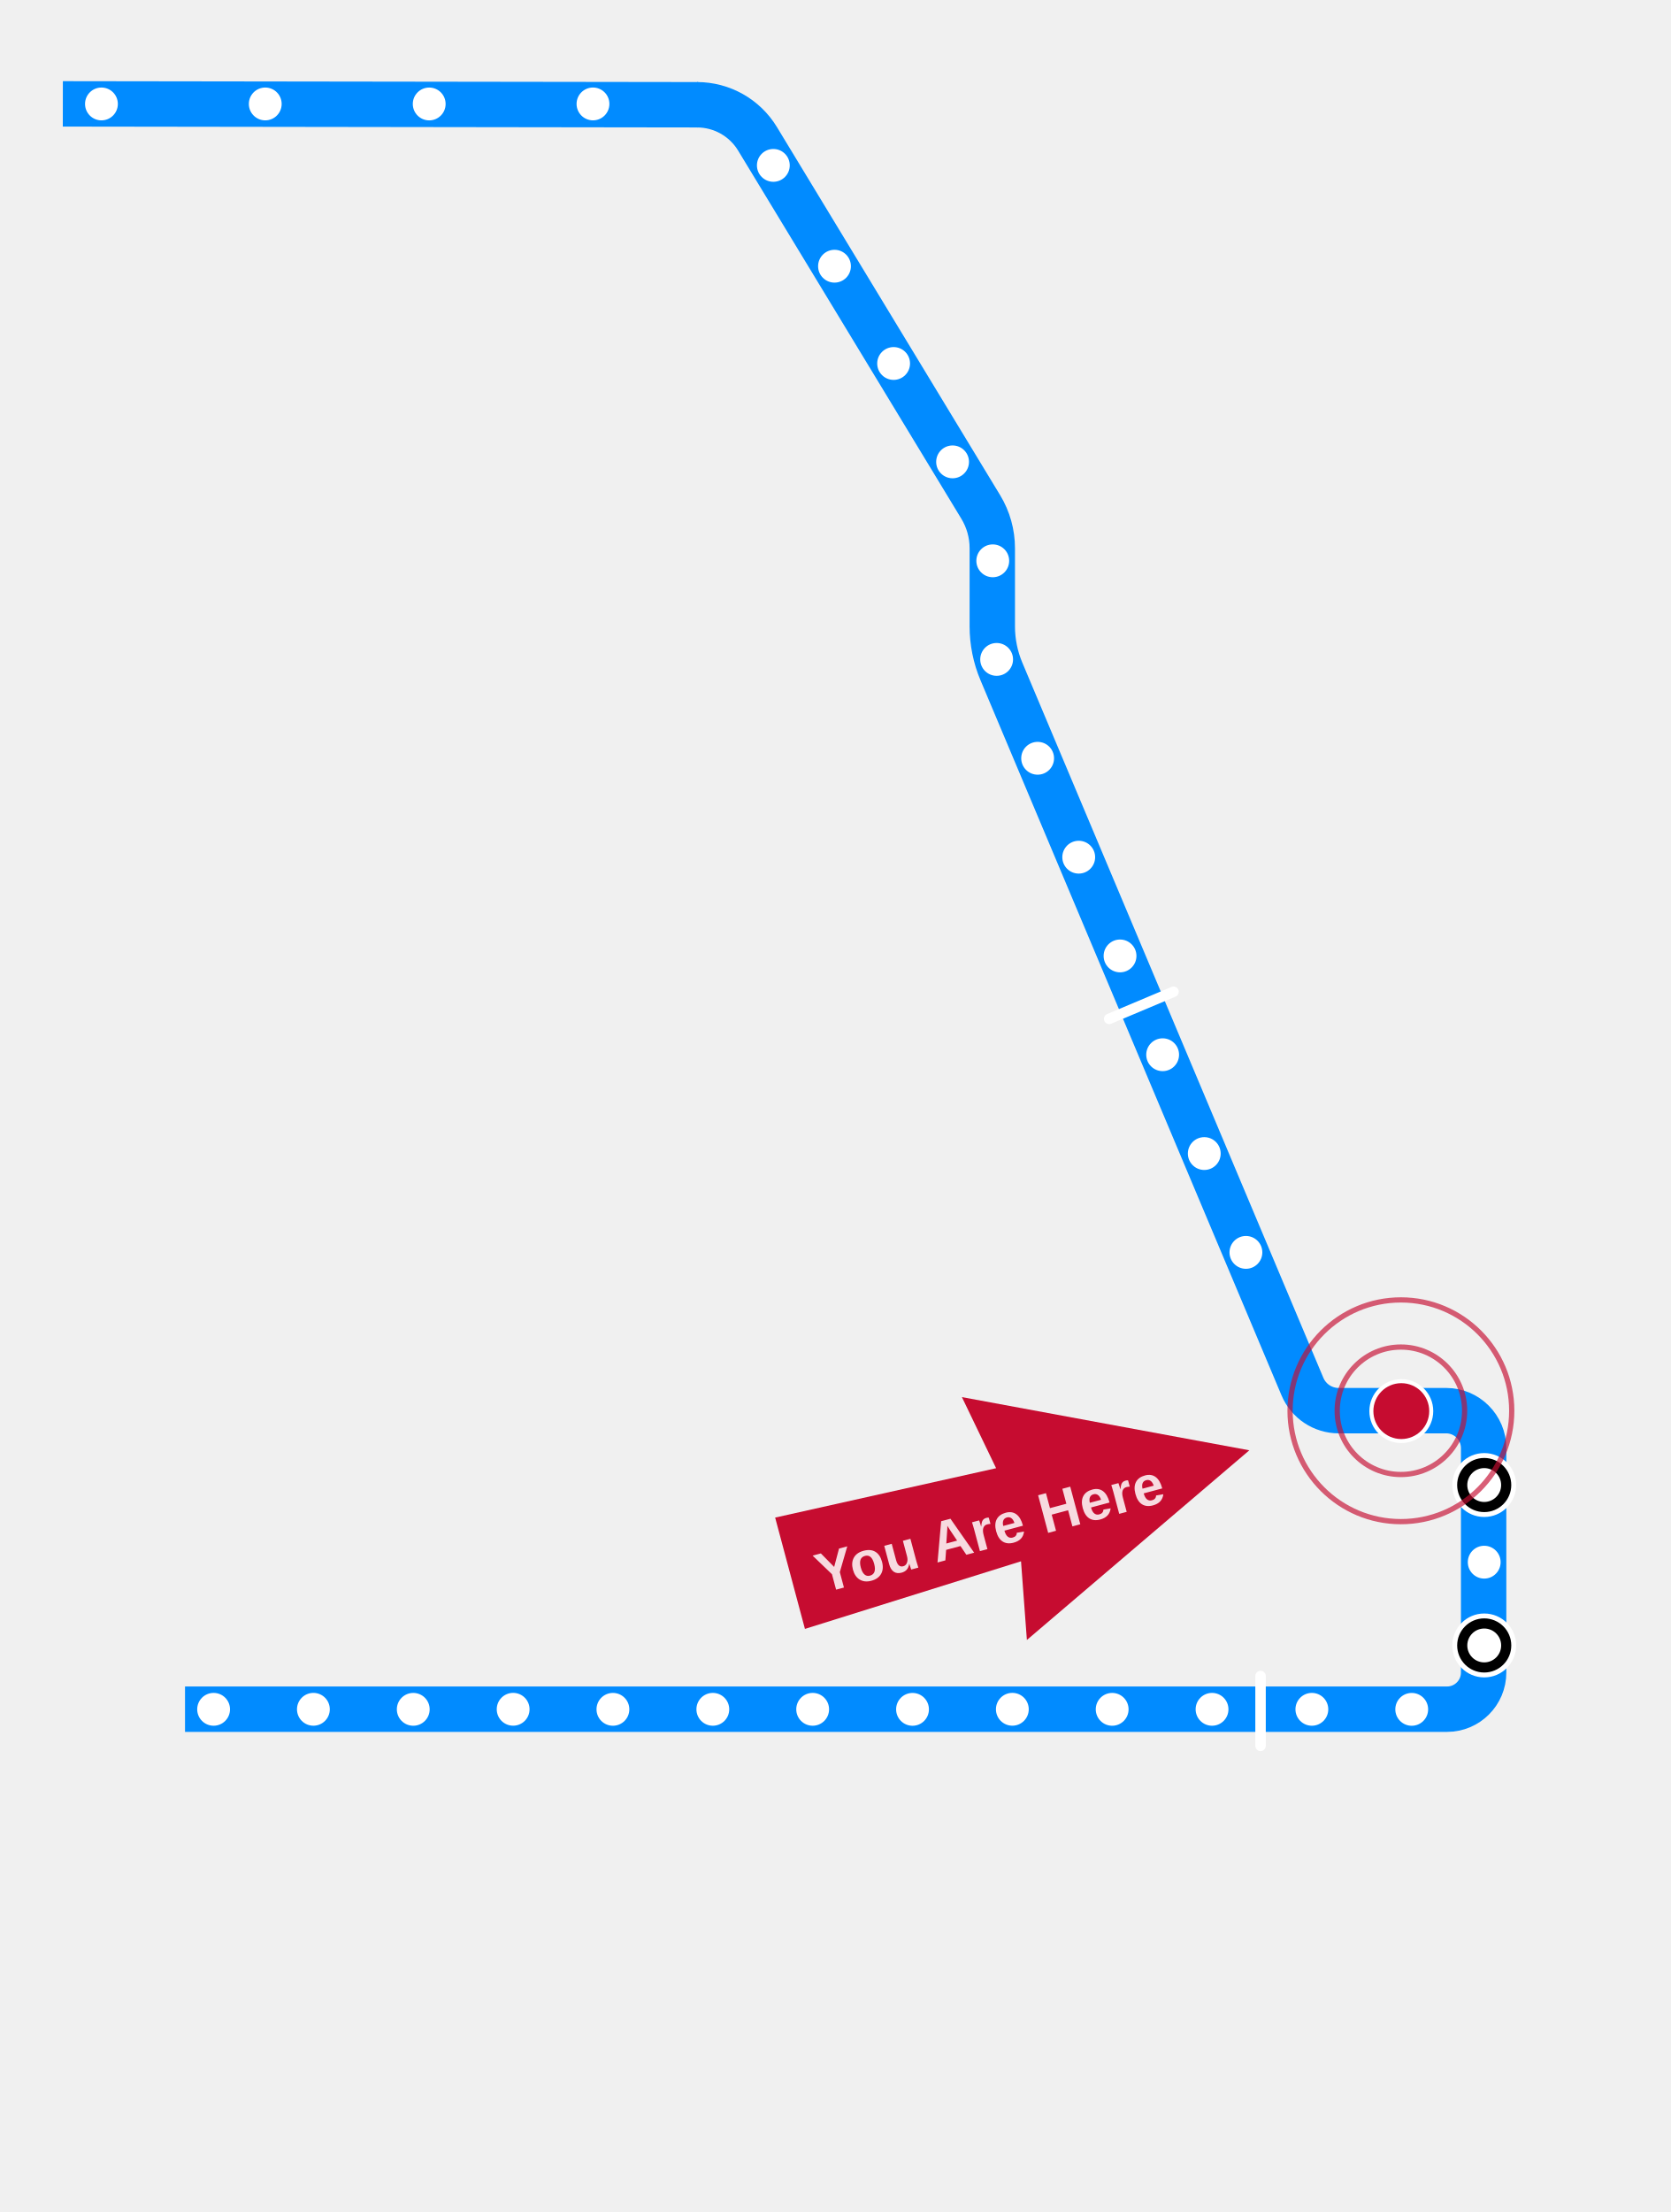
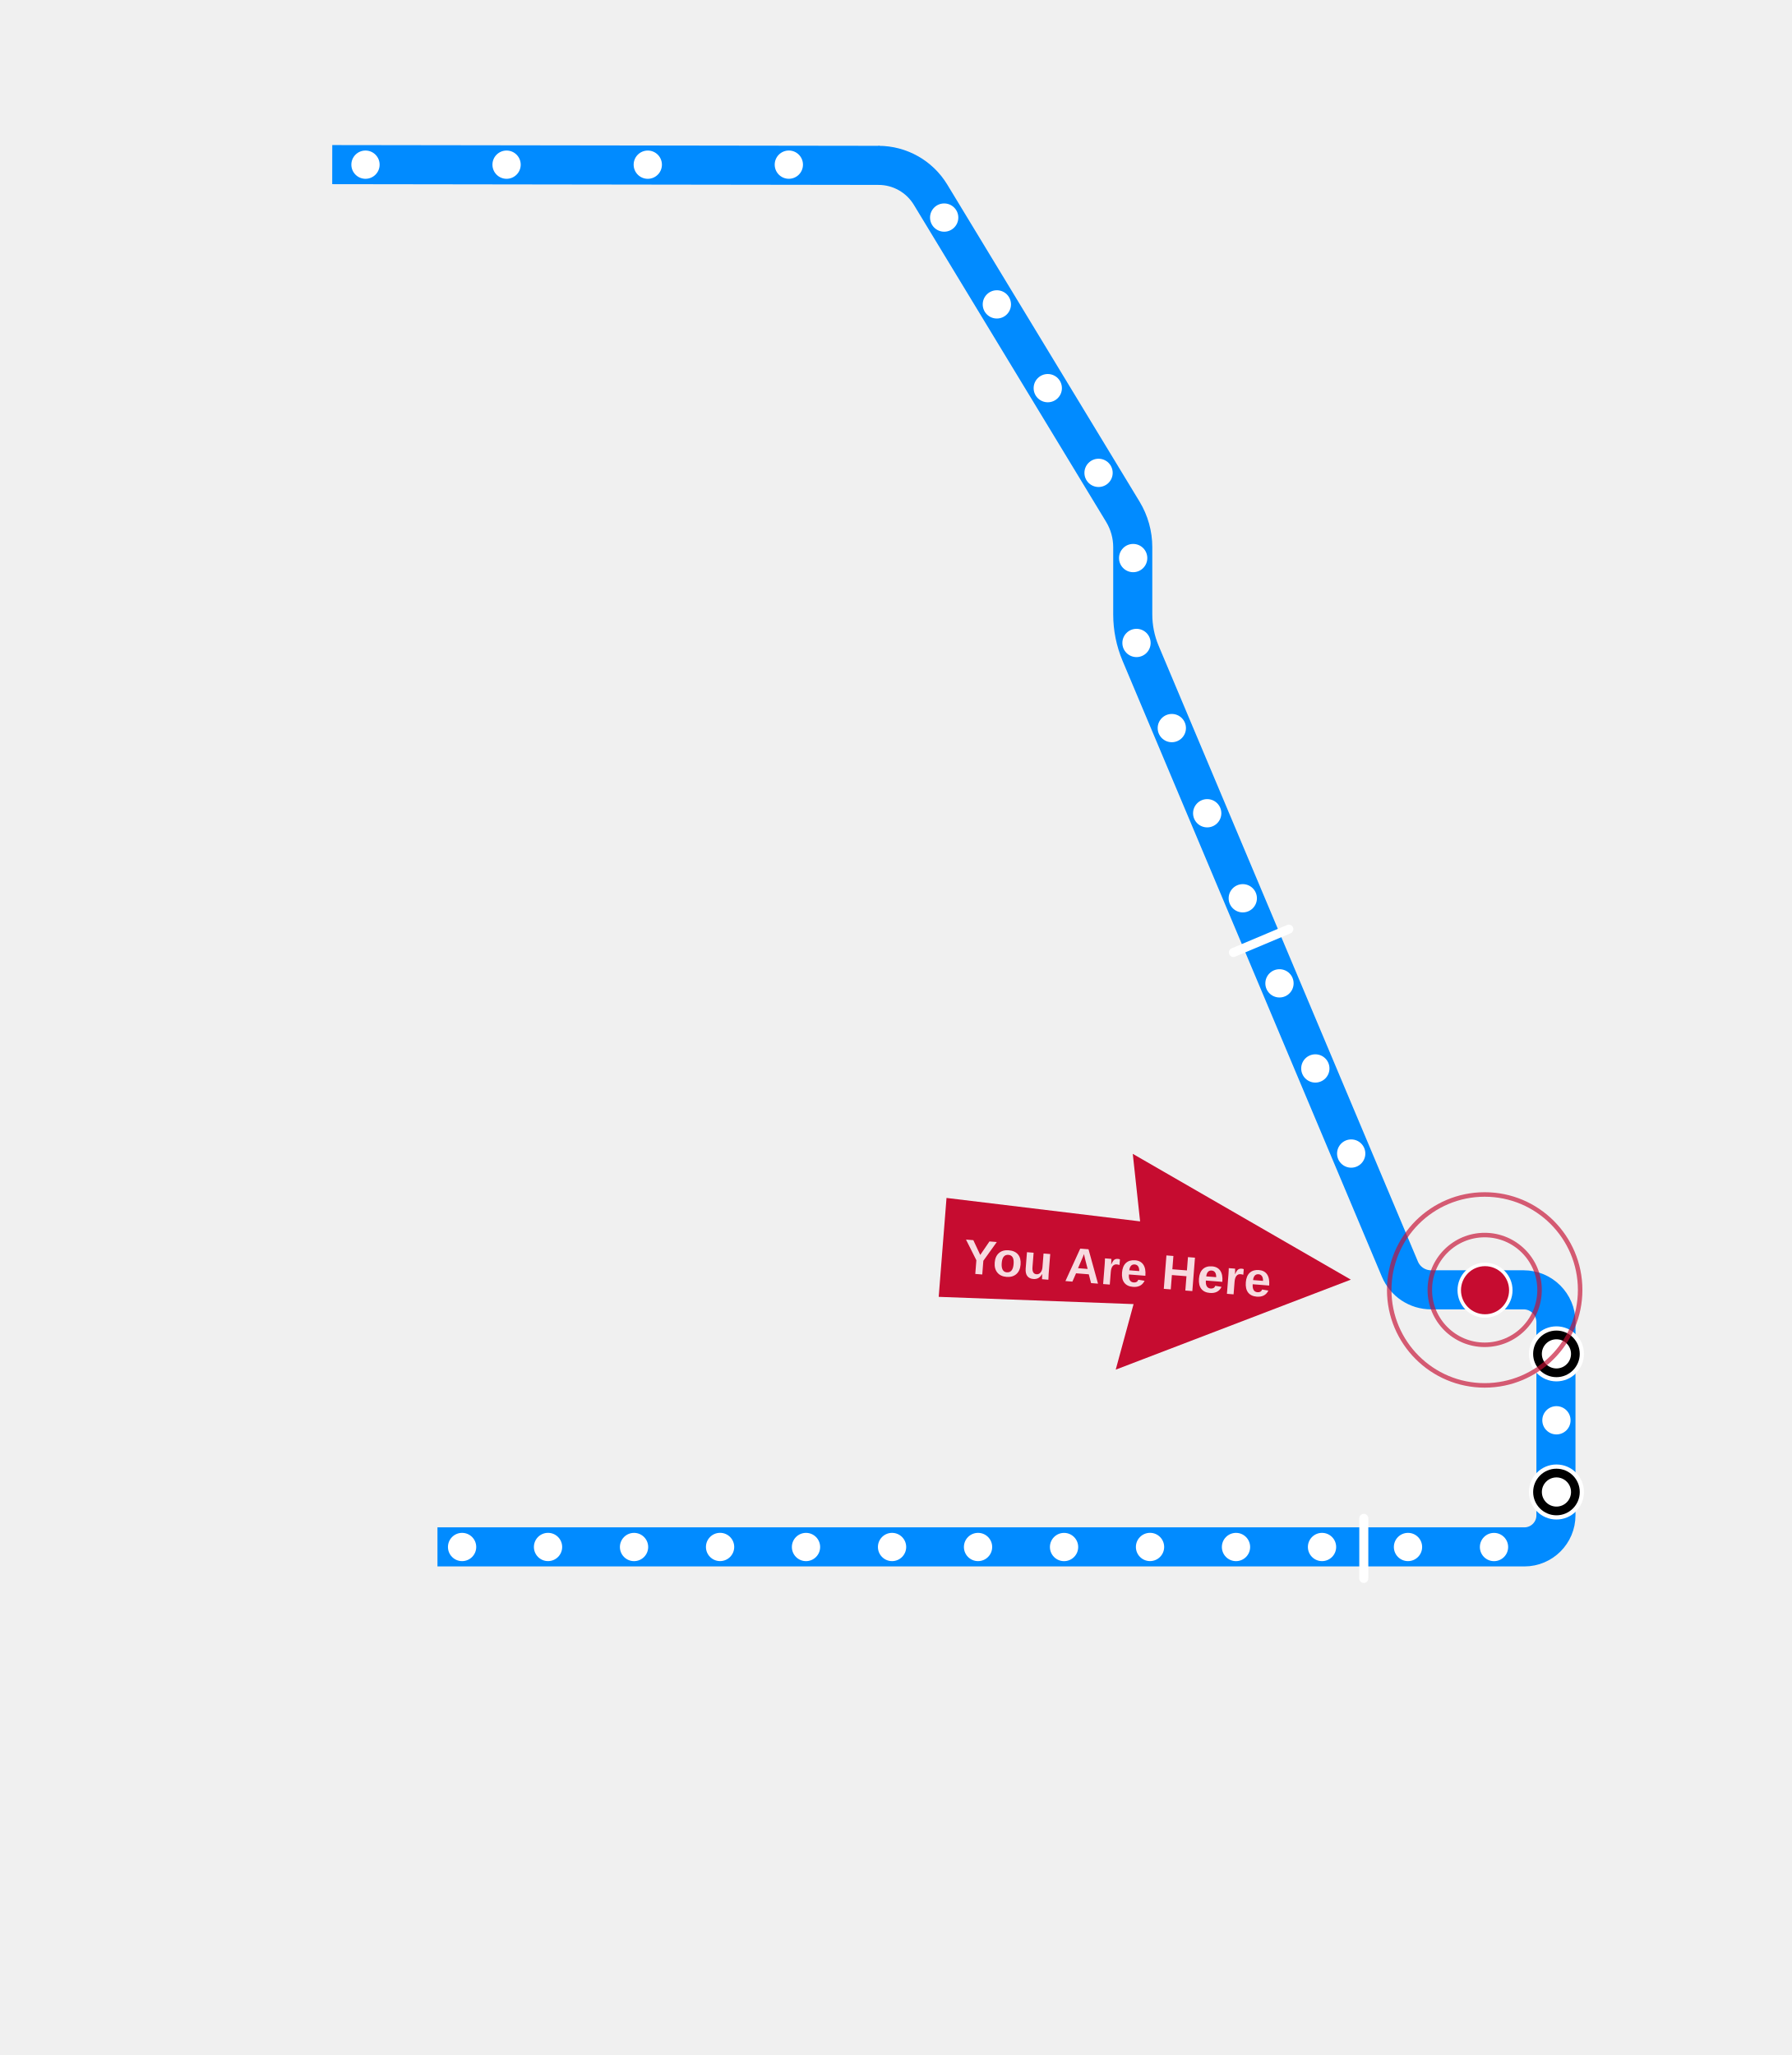
- <svg xmlns="http://www.w3.org/2000/svg" width="957" height="1267" viewBox="0 0 957 1267">
+ <svg xmlns="http://www.w3.org/2000/svg" width="1192" height="1367" viewBox="-185 -50 1192 1367">
  <path id="Path" fill="#000000" stroke="#018bff" stroke-width="26" d="M 36 59.5 L 400 60.002" />
  <path id="path1" fill="none" stroke="#018bff" stroke-width="26" d="M 400 60 L 399.36 60 C 413.518 60 426.649 67.394 433.99 79.5 L 561.9 290.41 C 566.217 297.525 568.5 305.688 568.5 314.01 L 568.5 358.75 C 568.499 367.615 570.27 376.39 573.71 384.56 L 746.2 794.23 C 749.713 802.575 757.886 808.001 766.94 808 L 828.5 808 C 840.374 808 850 817.626 850 829.5 L 850 958 C 850 969.598 840.598 979 829 979 L 106 979" />
  <path id="path2" fill="#ffffff" stroke="none" d="M 67.52 59.54 C 67.52 64.731 63.311 68.94 58.12 68.94 C 52.929 68.94 48.72 64.731 48.72 59.54 C 48.72 54.349 52.929 50.14 58.12 50.14 C 63.311 50.14 67.52 54.349 67.52 59.54 Z" />
  <path id="path3" fill="#ffffff" stroke="none" d="M 161.37 59.54 C 161.37 64.731 157.161 68.94 151.97 68.94 C 146.779 68.94 142.57 64.731 142.57 59.54 C 142.57 54.349 146.779 50.14 151.97 50.14 C 157.161 50.14 161.37 54.349 161.37 59.54 Z" />
  <path id="path4" fill="#ffffff" stroke="none" d="M 255.3 59.55 C 255.3 64.741 251.091 68.95 245.9 68.95 C 240.709 68.95 236.5 64.741 236.5 59.55 C 236.5 54.359 240.709 50.15 245.9 50.15 C 251.091 50.15 255.3 54.359 255.3 59.55 Z" />
  <path id="path5" fill="#ffffff" stroke="none" d="M 349.13 59.53 C 349.13 64.721 344.921 68.93 339.73 68.93 C 334.539 68.93 330.33 64.721 330.33 59.53 C 330.33 54.339 334.539 50.13 339.73 50.13 C 344.921 50.13 349.13 54.339 349.13 59.53 Z" />
  <path id="path6" fill="#ffffff" stroke="none" d="M 452.46 94.73 C 452.46 99.922 448.251 104.13 443.06 104.13 C 437.869 104.13 433.66 99.922 433.66 94.73 C 433.66 89.539 437.869 85.33 443.06 85.33 C 448.251 85.33 452.46 89.539 452.46 94.73 Z" />
  <path id="path7" fill="#ffffff" stroke="none" d="M 487.5 152.48 C 487.5 157.672 483.291 161.88 478.1 161.88 C 472.909 161.88 468.7 157.672 468.7 152.48 C 468.7 147.289 472.909 143.08 478.1 143.08 C 483.291 143.08 487.5 147.289 487.5 152.48 Z" />
  <path id="path8" fill="#ffffff" stroke="none" d="M 521.37 208.2 C 521.37 213.391 517.161 217.6 511.97 217.6 C 506.779 217.6 502.57 213.391 502.57 208.2 C 502.57 203.009 506.779 198.8 511.97 198.8 C 517.161 198.8 521.37 203.009 521.37 208.2 Z" />
  <path id="path9" fill="#ffffff" stroke="none" d="M 555.15 264.55 C 555.15 269.741 550.941 273.95 545.75 273.95 C 540.559 273.95 536.35 269.741 536.35 264.55 C 536.35 259.359 540.559 255.15 545.75 255.15 C 550.941 255.15 555.15 259.359 555.15 264.55 Z" />
  <path id="path10" fill="#ffffff" stroke="none" d="M 578.17 321.23 C 578.17 326.422 573.961 330.63 568.77 330.63 C 563.579 330.63 559.37 326.422 559.37 321.23 C 559.37 316.039 563.579 311.83 568.77 311.83 C 573.961 311.83 578.17 316.039 578.17 321.23 Z" />
  <path id="path11" fill="#ffffff" stroke="none" d="M 580.39 377.7 C 580.39 382.891 576.181 387.1 570.99 387.1 C 565.799 387.1 561.59 382.891 561.59 377.7 C 561.59 372.509 565.799 368.3 570.99 368.3 C 576.181 368.3 580.39 372.509 580.39 377.7 Z" />
  <path id="path12" fill="#ffffff" stroke="none" d="M 603.88 434.33 C 603.88 439.521 599.671 443.73 594.48 443.73 C 589.289 443.73 585.08 439.521 585.08 434.33 C 585.08 429.139 589.289 424.93 594.48 424.93 C 599.671 424.93 603.88 429.139 603.88 434.33 Z" />
  <path id="path13" fill="#ffffff" stroke="none" d="M 627.42 490.98 C 627.42 496.172 623.211 500.38 618.02 500.38 C 612.829 500.38 608.62 496.172 608.62 490.98 C 608.62 485.789 612.829 481.58 618.02 481.58 C 623.211 481.58 627.42 485.789 627.42 490.98 Z" />
  <path id="path14" fill="#ffffff" stroke="none" d="M 651.09 547.54 C 651.09 552.732 646.881 556.94 641.69 556.94 C 636.499 556.94 632.29 552.732 632.29 547.54 C 632.29 542.349 636.499 538.14 641.69 538.14 C 646.881 538.14 651.09 542.349 651.09 547.54 Z" />
  <path id="path15" fill="#ffffff" stroke="none" d="M 675.5 604.13 C 675.5 609.321 671.292 613.53 666.1 613.53 C 660.909 613.53 656.7 609.321 656.7 604.13 C 656.7 598.939 660.909 594.73 666.1 594.73 C 671.292 594.73 675.5 598.939 675.5 604.13 Z" />
  <path id="path16" fill="#ffffff" stroke="none" d="M 699.35 660.74 C 699.35 665.931 695.141 670.14 689.95 670.14 C 684.759 670.14 680.55 665.931 680.55 660.74 C 680.55 655.549 684.759 651.34 689.95 651.34 C 695.141 651.34 699.35 655.549 699.35 660.74 Z" />
  <path id="path17" fill="#ffffff" stroke="none" d="M 723.21 717.35 C 723.21 722.542 719.001 726.75 713.81 726.75 C 708.619 726.75 704.41 722.542 704.41 717.35 C 704.41 712.159 708.619 707.95 713.81 707.95 C 719.001 707.95 723.21 712.159 723.21 717.35 Z" />
  <path id="path18" fill="#ffffff" stroke="none" d="M 859.73 894.79 C 859.73 899.982 855.521 904.19 850.33 904.19 C 845.139 904.19 840.93 899.982 840.93 894.79 C 840.93 889.599 845.139 885.39 850.33 885.39 C 855.521 885.39 859.73 889.599 859.73 894.79 Z" />
  <path id="path19" fill="#ffffff" stroke="none" d="M 131.78 979.07 C 131.78 984.261 127.571 988.47 122.38 988.47 C 117.189 988.47 112.98 984.261 112.98 979.07 C 112.98 973.879 117.189 969.67 122.38 969.67 C 127.571 969.67 131.78 973.879 131.78 979.07 Z" />
  <path id="path20" fill="#ffffff" stroke="none" d="M 188.95 979.06 C 188.95 984.251 184.741 988.46 179.55 988.46 C 174.359 988.46 170.15 984.251 170.15 979.06 C 170.15 973.869 174.359 969.66 179.55 969.66 C 184.741 969.66 188.95 973.869 188.95 979.06 Z" />
  <path id="path21" fill="#ffffff" stroke="none" d="M 246.16 979.08 C 246.16 984.271 241.951 988.48 236.76 988.48 C 231.569 988.48 227.36 984.271 227.36 979.08 C 227.36 973.889 231.569 969.68 236.76 969.68 C 241.951 969.68 246.16 973.889 246.16 979.08 Z" />
  <path id="path22" fill="#ffffff" stroke="none" d="M 303.39 979.05 C 303.39 984.241 299.181 988.45 293.99 988.45 C 288.799 988.45 284.59 984.241 284.59 979.05 C 284.59 973.859 288.799 969.65 293.99 969.65 C 299.181 969.65 303.39 973.859 303.39 979.05 Z" />
  <path id="path23" fill="#ffffff" stroke="none" d="M 360.55 979.08 C 360.55 984.271 356.341 988.48 351.15 988.48 C 345.959 988.48 341.75 984.271 341.75 979.08 C 341.75 973.889 345.959 969.68 351.15 969.68 C 356.341 969.68 360.55 973.889 360.55 979.08 Z" />
  <path id="path24" fill="#ffffff" stroke="none" d="M 417.79 979.07 C 417.79 984.261 413.581 988.47 408.39 988.47 C 403.199 988.47 398.99 984.261 398.99 979.07 C 398.99 973.879 403.199 969.67 408.39 969.67 C 413.581 969.67 417.79 973.879 417.79 979.07 Z" />
  <path id="path25" fill="#ffffff" stroke="none" d="M 474.99 979.07 C 474.99 984.261 470.781 988.47 465.59 988.47 C 460.399 988.47 456.19 984.261 456.19 979.07 C 456.19 973.879 460.399 969.67 465.59 969.67 C 470.781 969.67 474.99 973.879 474.99 979.07 Z" />
  <path id="path26" fill="#ffffff" stroke="none" d="M 532.2 979.09 C 532.2 984.281 527.991 988.49 522.8 988.49 C 517.609 988.49 513.4 984.281 513.4 979.09 C 513.4 973.898 517.609 969.69 522.8 969.69 C 527.991 969.69 532.2 973.898 532.2 979.09 Z" />
  <path id="path27" fill="#ffffff" stroke="none" d="M 589.39 979.05 C 589.39 984.241 585.181 988.45 579.99 988.45 C 574.799 988.45 570.59 984.241 570.59 979.05 C 570.59 973.859 574.799 969.65 579.99 969.65 C 585.181 969.65 589.39 973.859 589.39 979.05 Z" />
  <path id="path28" fill="#ffffff" stroke="none" d="M 646.58 979.08 C 646.58 984.271 642.371 988.48 637.18 988.48 C 631.989 988.48 627.78 984.271 627.78 979.08 C 627.78 973.889 631.989 969.68 637.18 969.68 C 642.371 969.68 646.58 973.889 646.58 979.08 Z" />
  <path id="path29" fill="#ffffff" stroke="none" d="M 703.8 979.07 C 703.8 984.261 699.591 988.47 694.4 988.47 C 689.208 988.47 685 984.261 685 979.07 C 685 973.879 689.208 969.67 694.4 969.67 C 699.591 969.67 703.8 973.879 703.8 979.07 Z" />
  <path id="path30" fill="#ffffff" stroke="none" d="M 760.99 979.07 C 760.99 984.261 756.781 988.47 751.59 988.47 C 746.398 988.47 742.19 984.261 742.19 979.07 C 742.19 973.879 746.398 969.67 751.59 969.67 C 756.781 969.67 760.99 973.879 760.99 979.07 Z" />
  <path id="path31" fill="#ffffff" stroke="none" d="M 818.2 979.09 C 818.2 984.281 813.991 988.49 808.8 988.49 C 803.609 988.49 799.4 984.281 799.4 979.09 C 799.4 973.898 803.609 969.69 808.8 969.69 C 813.991 969.69 818.2 973.898 818.2 979.09 Z" />
  <clipPath id="clipPath1">
    <path d="M 780 786 L 826 786 L 826 832 L 780 832 Z" />
  </clipPath>
  <path id="path35" fill="#ffffff" stroke="none" clip-path="url(#clipPath1)" d="M 821.13 808.26 C 821.13 818.367 812.937 826.56 802.83 826.56 C 792.723 826.56 784.53 818.367 784.53 808.26 C 784.53 798.153 792.723 789.96 802.83 789.96 C 812.937 789.96 821.13 798.153 821.13 808.26 Z" />
  <path id="path36" fill="#ffffff" stroke="none" d="M 868.63 850.6 C 868.63 860.707 860.437 868.9 850.33 868.9 C 840.223 868.9 832.03 860.707 832.03 850.6 C 832.03 840.493 840.223 832.3 850.33 832.3 C 860.437 832.3 868.63 840.493 868.63 850.6 Z" />
  <path id="path37" fill="#ffffff" stroke="none" d="M 868.64 942.49 C 868.64 952.597 860.447 960.79 850.34 960.79 C 840.233 960.79 832.04 952.597 832.04 942.49 C 832.04 932.383 840.233 924.19 850.34 924.19 C 860.447 924.19 868.64 932.383 868.64 942.49 Z" />
  <path id="path38" fill="#000000" stroke="none" d="M 818.33 808.26 C 818.33 816.82 811.39 823.76 802.83 823.76 C 794.27 823.76 787.33 816.82 787.33 808.26 C 787.33 799.7 794.27 792.76 802.83 792.76 C 811.39 792.76 818.33 799.7 818.33 808.26 Z" />
  <path id="path39" fill="#000000" stroke="none" d="M 865.83 850.6 C 865.83 859.16 858.89 866.1 850.33 866.1 C 841.77 866.1 834.83 859.16 834.83 850.6 C 834.83 842.04 841.77 835.1 850.33 835.1 C 858.89 835.1 865.83 842.04 865.83 850.6 Z" />
  <path id="path40" fill="#000000" stroke="none" d="M 865.84 942.49 C 865.84 951.05 858.9 957.99 850.34 957.99 C 841.78 957.99 834.84 951.05 834.84 942.49 C 834.84 933.93 841.78 926.99 850.34 926.99 C 858.9 926.99 865.84 933.93 865.84 942.49 Z" />
  <path id="path41" fill="#ffffff" stroke="none" d="M 812.53 808.26 C 812.53 813.617 808.187 817.96 802.83 817.96 C 797.473 817.96 793.13 813.617 793.13 808.26 C 793.13 802.903 797.473 798.56 802.83 798.56 C 808.187 798.56 812.53 802.903 812.53 808.26 Z" />
  <path id="path42" fill="#ffffff" stroke="none" d="M 860.03 850.6 C 860.03 855.957 855.687 860.3 850.33 860.3 C 844.973 860.3 840.63 855.957 840.63 850.6 C 840.63 845.243 844.973 840.9 850.33 840.9 C 855.687 840.9 860.03 845.243 860.03 850.6 Z" />
  <path id="path43" fill="#ffffff" stroke="none" d="M 860.04 942.49 C 860.04 947.847 855.697 952.19 850.34 952.19 C 844.983 952.19 840.64 947.847 840.64 942.49 C 840.64 937.133 844.983 932.79 850.34 932.79 C 855.697 932.79 860.04 937.133 860.04 942.49 Z" />
  <path id="divider-damen-division" fill="#000000" stroke="#ffffff" stroke-width="6" stroke-linecap="round" d="M 635.46 583.6 L 672.33 568.07" />
  <path id="divider-uic-clinton" fill="#000000" stroke="#ffffff" stroke-width="6" stroke-linecap="round" d="M 722.19 960 L 722.19 1000" />
  <path id="path32" fill="none" stroke="#c60c30" stroke-width="3" opacity="0.66" d="M 839.1 808.07 C 839.1 828.228 822.758 844.57 802.6 844.57 C 782.442 844.57 766.1 828.228 766.1 808.07 C 766.1 787.912 782.442 771.57 802.6 771.57 C 822.758 771.57 839.1 787.912 839.1 808.07 Z" />
  <path id="path33" fill="none" stroke="#c60c30" stroke-width="3" opacity="0.66" d="M 866.1 808.07 C 866.1 843.14 837.67 871.57 802.6 871.57 C 767.53 871.57 739.1 843.14 739.1 808.07 C 739.1 773 767.53 744.57 802.6 744.57 C 837.67 744.57 866.1 773 866.1 808.07 Z" />
  <path id="path34" fill="#c60c30" stroke="none" d="M 811.8 808.07 C 811.8 813.261 807.591 817.47 802.4 817.47 C 797.208 817.47 793 813.261 793 808.07 C 793 802.878 797.208 798.67 802.4 798.67 C 807.591 798.67 811.8 802.878 811.8 808.07 Z" />
  <circle id="coverage-dot" cx="802.83" cy="808.26" r="16" fill="#c60c30" stroke="none" />
-   <g id="you-are-here">
+   <g id="you-are-here" transform="translate(-2.20,-29.48) rotate(19.50,715.77,830.71)">
    <g id="Group">
      <path id="path44" fill="#c60c30" stroke="none" d="M 461.16 933.009 L 584.958 894.288 L 588.322 939.351 L 715.769 830.71 L 551.095 800.246 L 570.688 840.965 L 444.097 869.253 Z" />
      <g id="g1">
        <text id="You-Are-Here" opacity="0.85" transform="matrix(0.966006 -0.258521 0.258521 0.966006 -206.4752 176.7925)" xml:space="preserve" x="464" y="886" font-family="Arial" font-size="32.4" font-weight="700" fill="#ffffff" letter-spacing="0.312">You Are Here</text>
      </g>
    </g>
  </g>
</svg>
